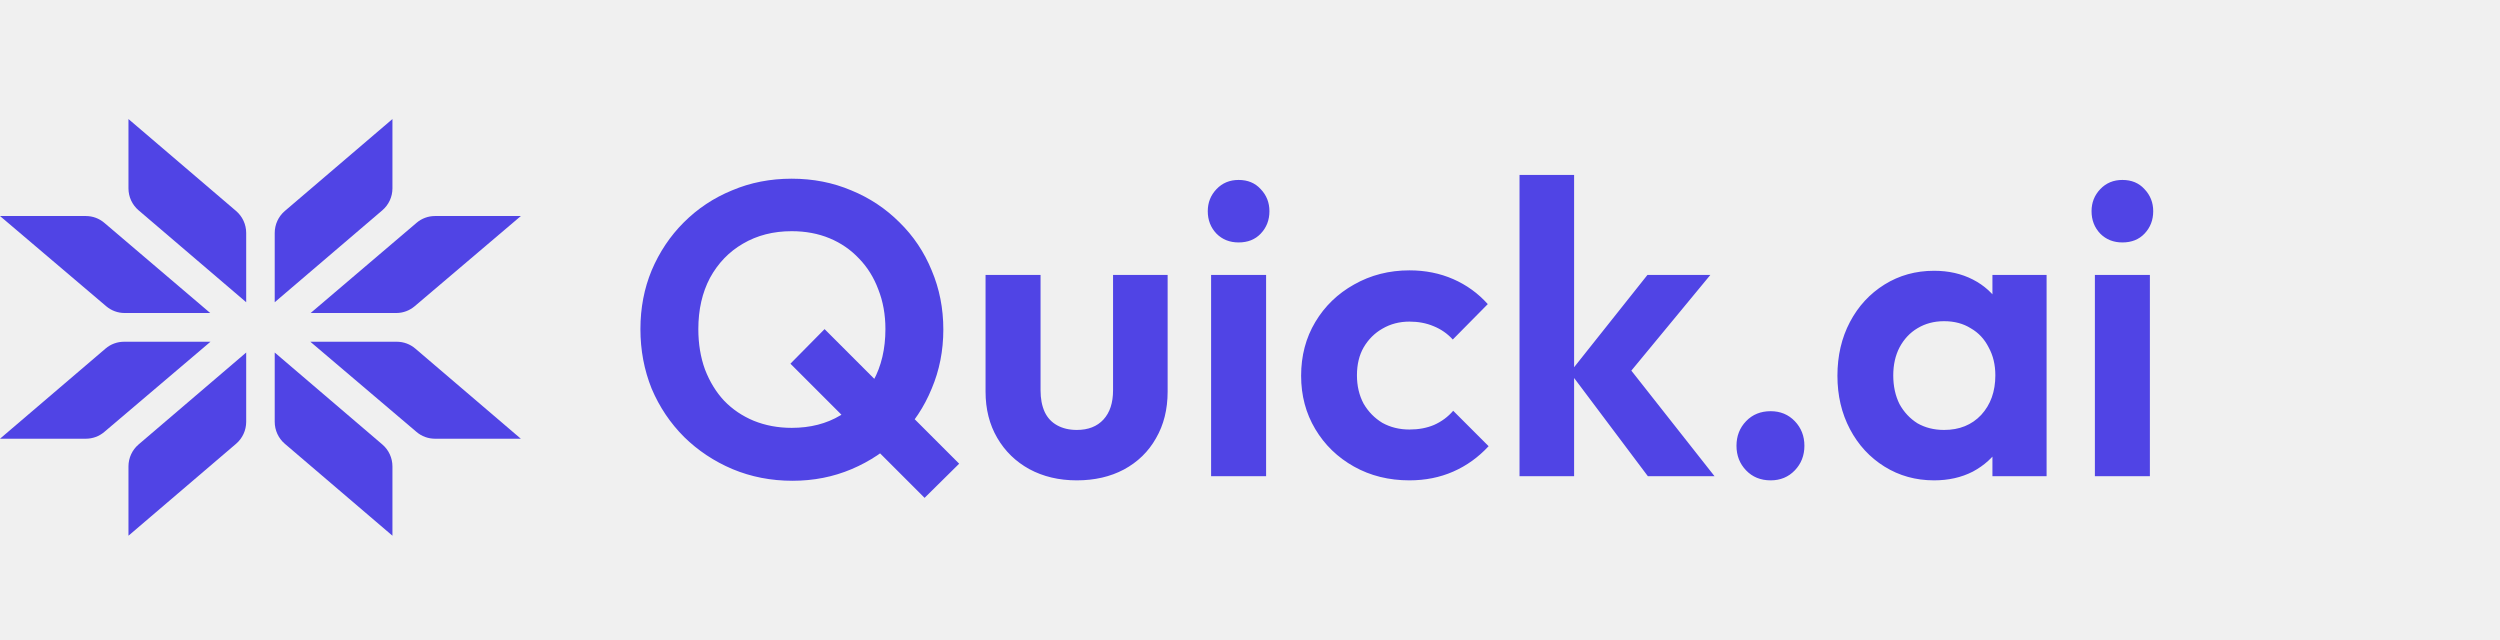
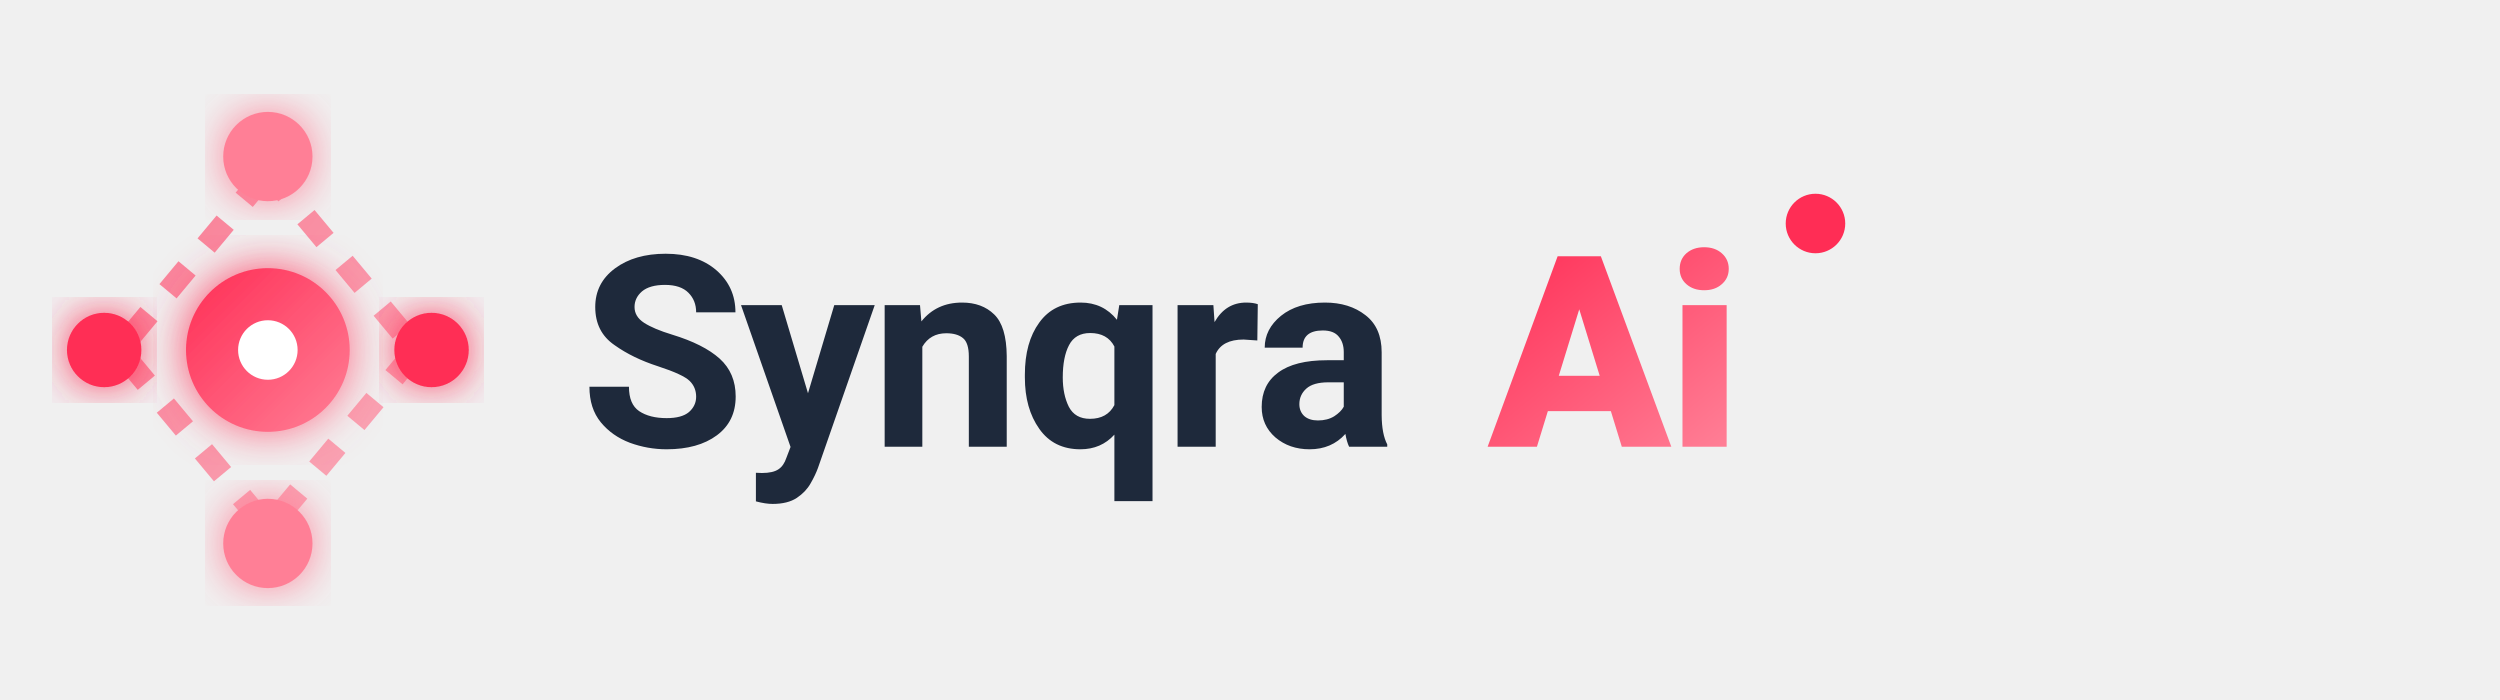
- <svg xmlns="http://www.w3.org/2000/svg" width="168" height="43" viewBox="0 0 168 43" fill="none">
-   <path d="M53.256 32.308C51.819 32.308 50.475 32.047 49.224 31.524C47.992 31.001 46.909 30.283 45.976 29.368C45.043 28.435 44.315 27.352 43.792 26.12C43.288 24.869 43.036 23.535 43.036 22.116C43.036 20.697 43.288 19.381 43.792 18.168C44.315 16.936 45.033 15.863 45.948 14.948C46.881 14.015 47.964 13.296 49.196 12.792C50.428 12.269 51.763 12.008 53.2 12.008C54.637 12.008 55.972 12.269 57.204 12.792C58.436 13.296 59.519 14.015 60.452 14.948C61.385 15.863 62.104 16.936 62.608 18.168C63.131 19.4 63.392 20.725 63.392 22.144C63.392 23.563 63.131 24.888 62.608 26.12C62.104 27.352 61.385 28.435 60.452 29.368C59.537 30.283 58.464 31.001 57.232 31.524C56 32.047 54.675 32.308 53.256 32.308ZM62.132 33.456L53.116 24.44L55.412 22.116L64.456 31.16L62.132 33.456ZM53.2 28.752C54.451 28.752 55.543 28.472 56.476 27.912C57.428 27.352 58.165 26.577 58.688 25.588C59.229 24.599 59.5 23.441 59.5 22.116C59.5 21.145 59.341 20.259 59.024 19.456C58.725 18.653 58.296 17.963 57.736 17.384C57.176 16.787 56.513 16.329 55.748 16.012C54.983 15.695 54.133 15.536 53.2 15.536C51.968 15.536 50.876 15.816 49.924 16.376C48.991 16.917 48.253 17.683 47.712 18.672C47.189 19.661 46.928 20.809 46.928 22.116C46.928 23.105 47.077 24.011 47.376 24.832C47.693 25.653 48.123 26.353 48.664 26.932C49.224 27.511 49.887 27.959 50.652 28.276C51.436 28.593 52.285 28.752 53.2 28.752ZM72.361 32.28C71.166 32.28 70.102 32.028 69.169 31.524C68.254 31.02 67.535 30.32 67.013 29.424C66.49 28.528 66.229 27.492 66.229 26.316V18.476H69.925V26.232C69.925 26.792 70.018 27.277 70.205 27.688C70.391 28.08 70.671 28.379 71.045 28.584C71.418 28.789 71.857 28.892 72.361 28.892C73.126 28.892 73.723 28.659 74.153 28.192C74.582 27.725 74.797 27.072 74.797 26.232V18.476H78.465V26.316C78.465 27.511 78.203 28.556 77.681 29.452C77.177 30.348 76.458 31.048 75.525 31.552C74.61 32.037 73.555 32.28 72.361 32.28ZM81.386 32V18.476H85.082V32H81.386ZM83.234 16.292C82.636 16.292 82.142 16.096 81.75 15.704C81.358 15.293 81.162 14.789 81.162 14.192C81.162 13.613 81.358 13.119 81.75 12.708C82.142 12.297 82.636 12.092 83.234 12.092C83.85 12.092 84.344 12.297 84.718 12.708C85.11 13.119 85.306 13.613 85.306 14.192C85.306 14.789 85.11 15.293 84.718 15.704C84.344 16.096 83.85 16.292 83.234 16.292ZM94.715 32.28C93.334 32.28 92.092 31.972 90.991 31.356C89.89 30.74 89.022 29.9 88.387 28.836C87.752 27.772 87.435 26.577 87.435 25.252C87.435 23.908 87.752 22.704 88.387 21.64C89.022 20.576 89.89 19.736 90.991 19.12C92.111 18.485 93.352 18.168 94.715 18.168C95.779 18.168 96.759 18.364 97.655 18.756C98.551 19.148 99.326 19.708 99.979 20.436L97.627 22.816C97.272 22.424 96.843 22.125 96.339 21.92C95.854 21.715 95.312 21.612 94.715 21.612C94.043 21.612 93.436 21.771 92.895 22.088C92.372 22.387 91.952 22.807 91.635 23.348C91.336 23.871 91.187 24.496 91.187 25.224C91.187 25.933 91.336 26.568 91.635 27.128C91.952 27.669 92.372 28.099 92.895 28.416C93.436 28.715 94.043 28.864 94.715 28.864C95.331 28.864 95.882 28.761 96.367 28.556C96.871 28.332 97.3 28.015 97.655 27.604L100.035 29.984C99.344 30.731 98.551 31.3 97.655 31.692C96.759 32.084 95.779 32.28 94.715 32.28ZM110.736 32L105.5 25.028L110.708 18.476H114.936L108.832 25.868L108.972 24.076L115.216 32H110.736ZM102.112 32V11.756H105.78V32H102.112ZM118.988 32.28C118.316 32.28 117.765 32.056 117.336 31.608C116.906 31.16 116.692 30.609 116.692 29.956C116.692 29.303 116.906 28.752 117.336 28.304C117.765 27.856 118.316 27.632 118.988 27.632C119.641 27.632 120.182 27.856 120.612 28.304C121.041 28.752 121.256 29.303 121.256 29.956C121.256 30.609 121.041 31.16 120.612 31.608C120.182 32.056 119.641 32.28 118.988 32.28ZM129.971 32.28C128.739 32.28 127.629 31.972 126.639 31.356C125.65 30.74 124.875 29.9 124.315 28.836C123.755 27.772 123.475 26.577 123.475 25.252C123.475 23.908 123.755 22.704 124.315 21.64C124.875 20.576 125.65 19.736 126.639 19.12C127.629 18.504 128.739 18.196 129.971 18.196C130.942 18.196 131.81 18.392 132.575 18.784C133.341 19.176 133.947 19.727 134.395 20.436C134.862 21.127 135.114 21.911 135.151 22.788V27.66C135.114 28.556 134.862 29.349 134.395 30.04C133.947 30.731 133.341 31.281 132.575 31.692C131.81 32.084 130.942 32.28 129.971 32.28ZM130.643 28.892C131.67 28.892 132.501 28.556 133.135 27.884C133.77 27.193 134.087 26.307 134.087 25.224C134.087 24.515 133.938 23.889 133.639 23.348C133.359 22.788 132.958 22.359 132.435 22.06C131.931 21.743 131.334 21.584 130.643 21.584C129.971 21.584 129.374 21.743 128.851 22.06C128.347 22.359 127.946 22.788 127.647 23.348C127.367 23.889 127.227 24.515 127.227 25.224C127.227 25.952 127.367 26.596 127.647 27.156C127.946 27.697 128.347 28.127 128.851 28.444C129.374 28.743 129.971 28.892 130.643 28.892ZM133.891 32V28.36L134.479 25.056L133.891 21.808V18.476H137.531V32H133.891ZM140.776 32V18.476H144.472V32H140.776ZM142.624 16.292C142.027 16.292 141.532 16.096 141.14 15.704C140.748 15.293 140.552 14.789 140.552 14.192C140.552 13.613 140.748 13.119 141.14 12.708C141.532 12.297 142.027 12.092 142.624 12.092C143.24 12.092 143.735 12.297 144.108 12.708C144.5 13.119 144.696 13.613 144.696 14.192C144.696 14.789 144.5 15.293 144.108 15.704C143.735 16.096 143.24 16.292 142.624 16.292Z" fill="#5044E5" />
-   <path d="M8.633 8L15.867 14.18C16.296 14.547 16.544 15.086 16.544 15.653V20.31L9.31 14.13C8.88 13.763 8.633 13.225 8.633 12.658V8Z" fill="#5044E5" />
-   <path d="M8.633 36L15.867 29.82C16.296 29.453 16.544 28.914 16.544 28.347V23.689L9.31 29.87C8.88 30.237 8.633 30.775 8.633 31.342V36Z" fill="#5044E5" />
-   <path d="M0 14.517L7.136 20.579C7.482 20.873 7.92 21.034 8.372 21.034H14.127L7.009 14.973C6.663 14.678 6.224 14.517 5.77 14.517H0Z" fill="#5044E5" />
-   <path d="M0 29.482L7.092 23.424C7.438 23.127 7.878 22.965 8.332 22.965H14.144L7.008 29.027C6.662 29.321 6.224 29.482 5.772 29.482H0Z" fill="#5044E5" />
-   <path d="M26.372 8L19.138 14.18C18.709 14.547 18.461 15.086 18.461 15.653V20.31L25.695 14.13C26.124 13.763 26.372 13.225 26.372 12.658V8Z" fill="#5044E5" />
-   <path d="M26.372 36L19.138 29.82C18.709 29.453 18.461 28.914 18.461 28.347V23.689L25.695 29.87C26.124 30.237 26.372 30.775 26.372 31.342V36Z" fill="#5044E5" />
-   <path d="M35.002 14.517L27.866 20.579C27.52 20.873 27.082 21.034 26.63 21.034H20.875L27.993 14.973C28.339 14.678 28.778 14.517 29.231 14.517H35.002Z" fill="#5044E5" />
-   <path d="M34.999 29.482L27.908 23.424C27.561 23.127 27.121 22.965 26.667 22.965H20.855L27.991 29.027C28.337 29.321 28.775 29.482 29.228 29.482H34.999Z" fill="#5044E5" />
+ <svg xmlns="http://www.w3.org/2000/svg" viewBox="0 0 168 43" width="175" height="49">
+   <defs>
+     <linearGradient id="aiGrad" x1="0%" y1="0%" x2="100%" y2="100%">
+       <stop offset="0%" stop-color="#FF2D55" />
+       <stop offset="100%" stop-color="#FF7F96" />
+     </linearGradient>
+     <filter id="glow" x="-20%" y="-20%" width="140%" height="140%">
+       <feGaussianBlur stdDeviation="1.5" result="blur" />
+       <feComposite in="SourceGraphic" in2="blur" operator="over" />
+     </filter>
+   </defs>
+   <rect width="168" height="43" fill="transparent" />
+   <g transform="translate(4, 3.5)">
+     <path d="M14 6 L24 18 L14 30 L4 18 Z" fill="none" stroke="url(#aiGrad)" stroke-width="1.5" stroke-opacity="0.6" stroke-dasharray="2 2" />
+     <line x1="14" y1="6" x2="14" y2="30" stroke="url(#aiGrad)" stroke-width="1.2" stroke-opacity="0.7" />
+     <line x1="4" y1="18" x2="24" y2="18" stroke="url(#aiGrad)" stroke-width="1.2" stroke-opacity="0.7" />
+     <circle cx="14" cy="5" r="3" fill="#FF7F96" filter="url(#glow)" />
+     <circle cx="25" cy="18" r="2.5" fill="#FF2D55" filter="url(#glow)" />
+     <circle cx="14" cy="31" r="3" fill="#FF7F96" filter="url(#glow)" />
+     <circle cx="3" cy="18" r="2.5" fill="#FF2D55" filter="url(#glow)" />
+     <circle cx="14" cy="18" r="5.5" fill="url(#aiGrad)" filter="url(#glow)" />
+     <circle cx="14" cy="18" r="2" fill="#FFFFFF" />
+   </g>
+   <text x="39" y="28" font-family="system-ui, -apple-system, 'Segoe UI', Roboto, Helvetica, Arial, sans-serif" font-weight="700" font-size="18" fill="#1E293B" letter-spacing="-0.3">Synqra</text>
+   <text x="100" y="28" font-family="system-ui, -apple-system, 'Segoe UI', Roboto, Helvetica, Arial, sans-serif" font-weight="800" font-size="18" fill="url(#aiGrad)" letter-spacing="-0.2">Ai</text>
+   <circle cx="122" cy="13" r="2" fill="#FF2D55" />
</svg>
